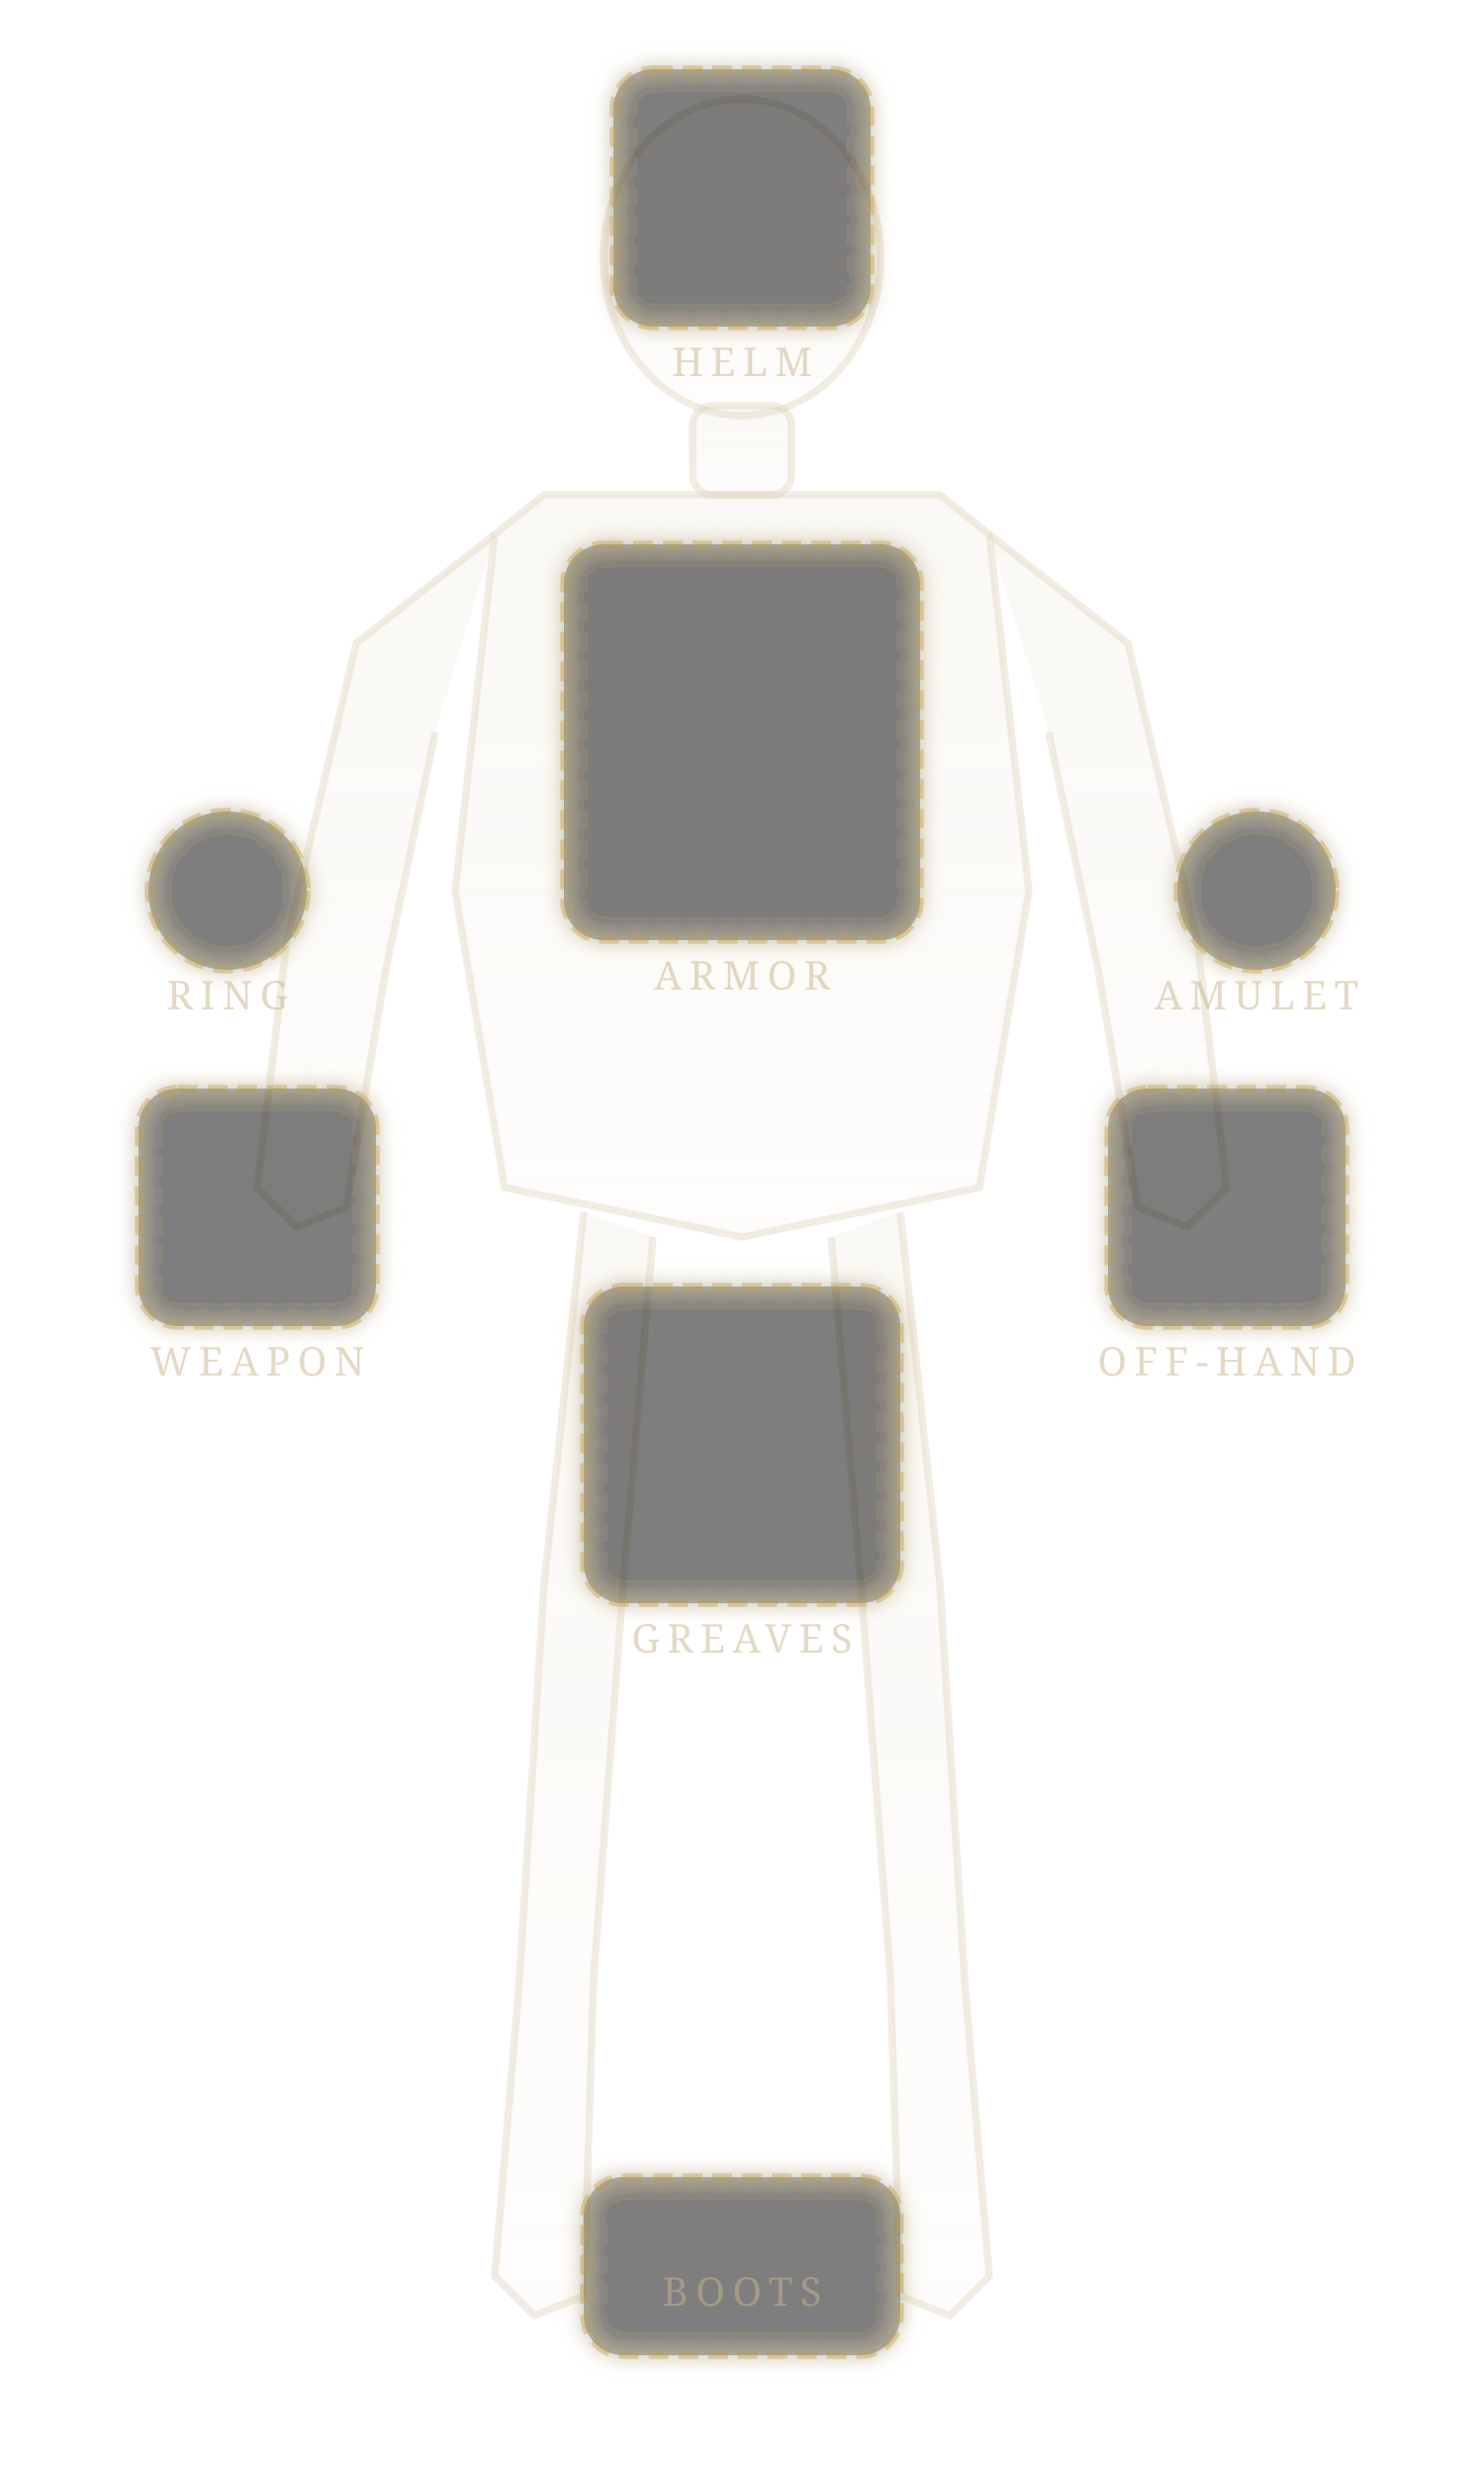
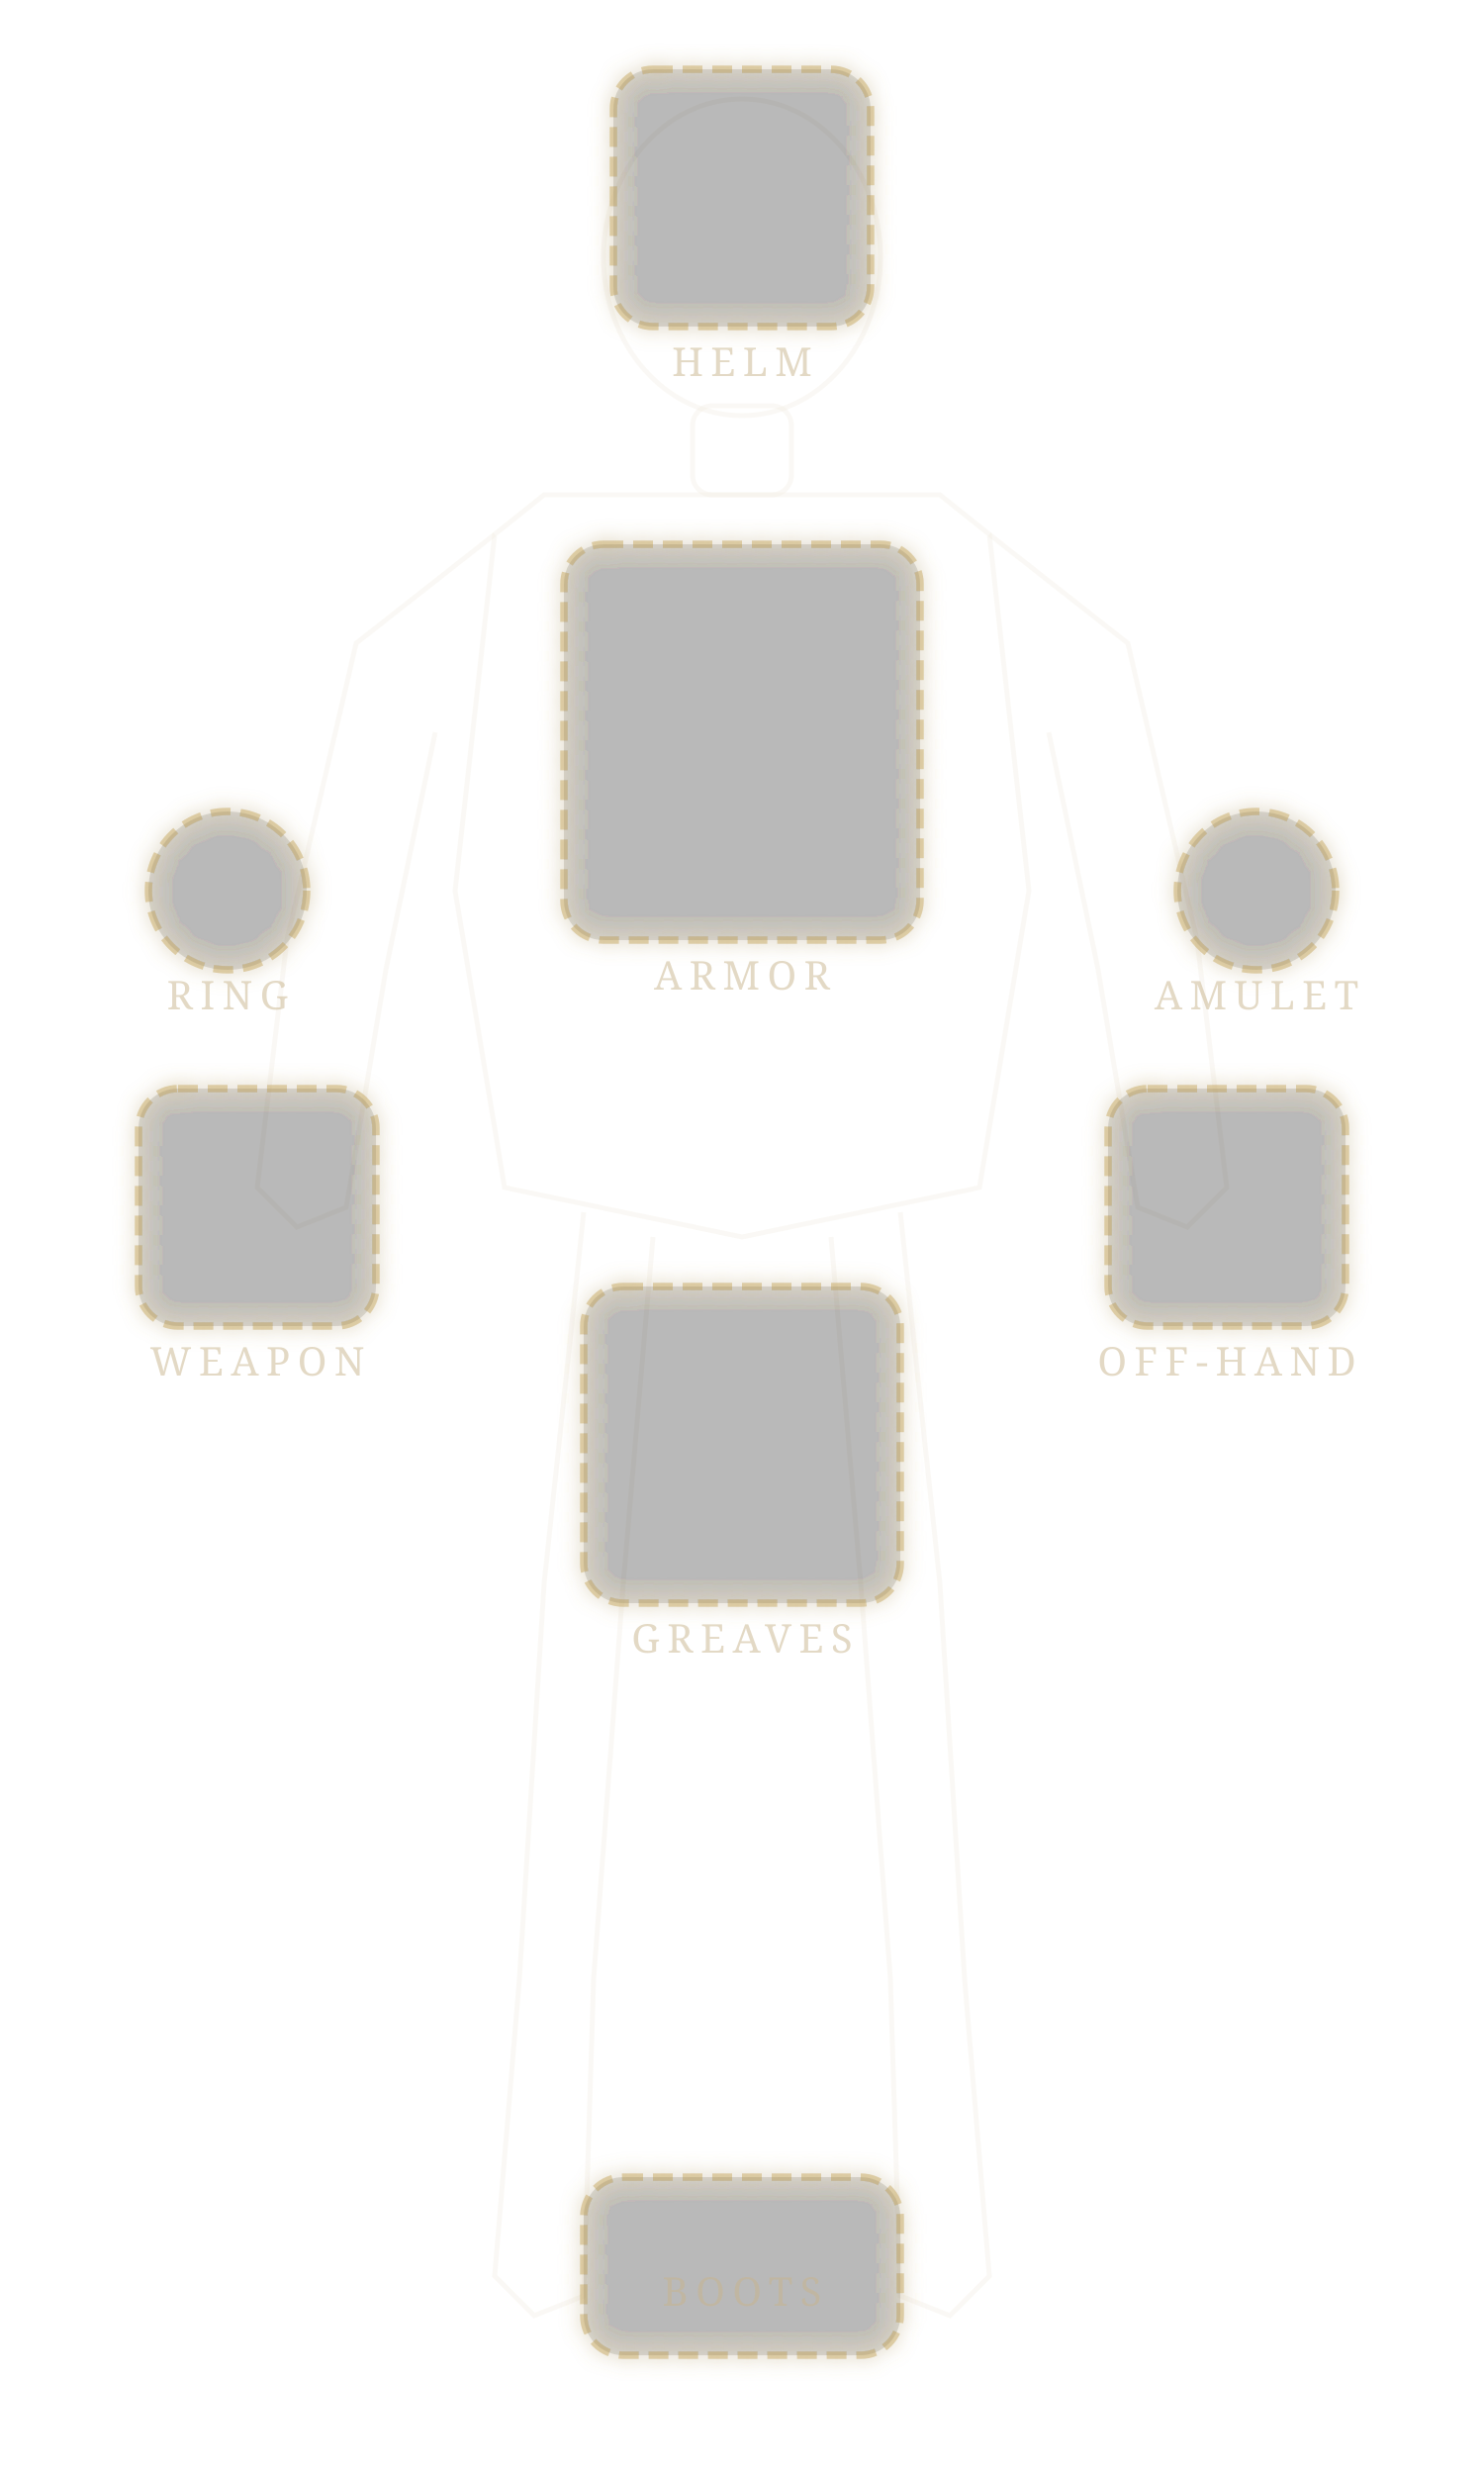
<svg xmlns="http://www.w3.org/2000/svg" viewBox="0 0 300 500" fill="none">
  <defs>
    <linearGradient id="bodyGrad" x1="0" y1="0" x2="0" y2="1">
      <stop offset="0%" stop-color="rgba(200,180,140,0.15)" />
      <stop offset="100%" stop-color="rgba(200,180,140,0.05)" />
    </linearGradient>
    <filter id="glow">
      <feGaussianBlur stdDeviation="2" result="g" />
      <feMerge>
        <feMergeNode in="g" />
        <feMergeNode in="SourceGraphic" />
      </feMerge>
    </filter>
  </defs>
-   <g opacity="0.6" stroke="rgba(200,180,140,0.4)" stroke-width="1.5" fill="url(#bodyGrad)">
+   <g opacity="0.3" stroke="rgba(200,180,140,0.3)" stroke-width="1" fill="none">
    <ellipse cx="150" cy="52" rx="28" ry="32" />
    <rect x="140" y="82" width="20" height="18" rx="4" />
    <path d="M110 100 L100 108 L92 180 L102 240 L150 250 L198 240 L208 180 L200 108 L190 100 Z" />
    <path d="M100 108 L72 130 L58 190 L52 240 L60 248 L70 244 L78 196 L88 148" />
    <path d="M200 108 L228 130 L242 190 L248 240 L240 248 L230 244 L222 196 L212 148" />
    <path d="M118 245 L110 320 L105 400 L100 460 L108 468 L118 464 L120 400 L126 320 L132 250" />
    <path d="M168 250 L174 320 L180 400 L182 464 L192 468 L200 460 L195 400 L190 320 L182 245" />
  </g>
-   <g stroke="var(--slot-color, rgba(200,170,100,0.5))" stroke-width="1.5" fill="rgba(0,0,0,0.3)" stroke-dasharray="4 2" filter="url(#glow)">
+   <g stroke="var(--slot-color, rgba(200,170,100,0.5))" stroke-width="1.5" fill="rgba(0,0,0,0.15)" stroke-dasharray="4 2" filter="url(#glow)">
    <rect x="124" y="14" width="52" height="52" rx="8" data-slot="head" />
    <rect x="114" y="110" width="72" height="80" rx="8" data-slot="chest" />
    <rect x="28" y="220" width="48" height="48" rx="8" data-slot="weapon-left" />
    <rect x="224" y="220" width="48" height="48" rx="8" data-slot="weapon-right" />
    <rect x="118" y="260" width="64" height="64" rx="8" data-slot="legs" />
    <rect x="118" y="440" width="64" height="36" rx="8" data-slot="feet" />
    <circle cx="46" cy="180" r="16" data-slot="accessory-1" />
    <circle cx="254" cy="180" r="16" data-slot="accessory-2" />
  </g>
  <g font-family="Cinzel, serif" font-size="8" fill="rgba(200,180,140,0.5)" text-anchor="middle" letter-spacing="1.5">
    <text x="150" y="76">HELM</text>
    <text x="150" y="200">ARMOR</text>
    <text x="52" y="278">WEAPON</text>
    <text x="248" y="278">OFF-HAND</text>
    <text x="150" y="334">GREAVES</text>
    <text x="150" y="466">BOOTS</text>
    <text x="46" y="204">RING</text>
    <text x="254" y="204">AMULET</text>
  </g>
</svg>
